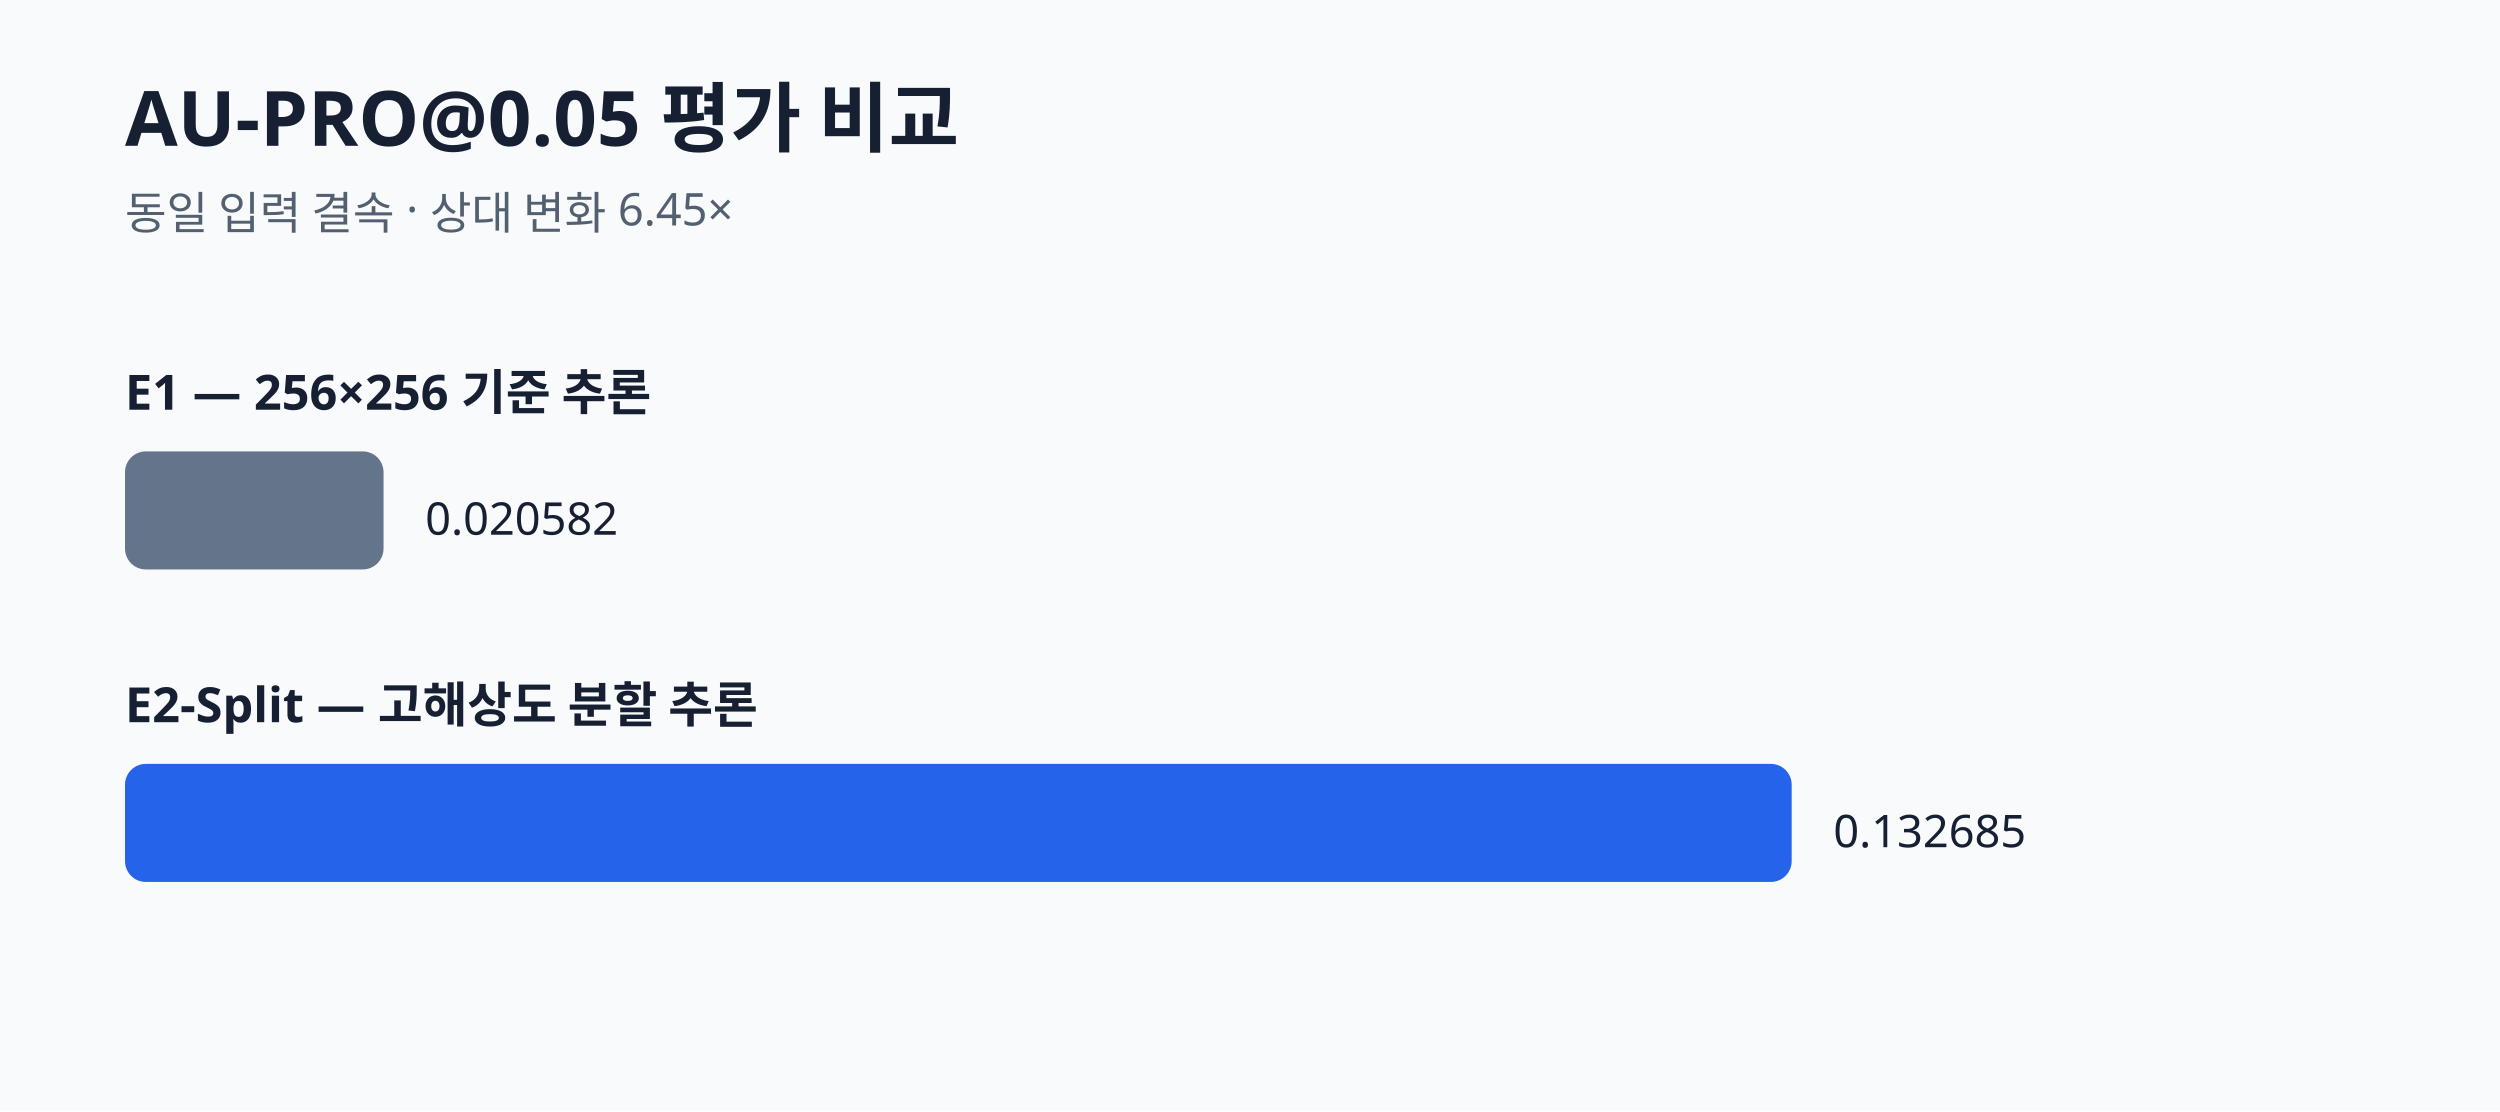
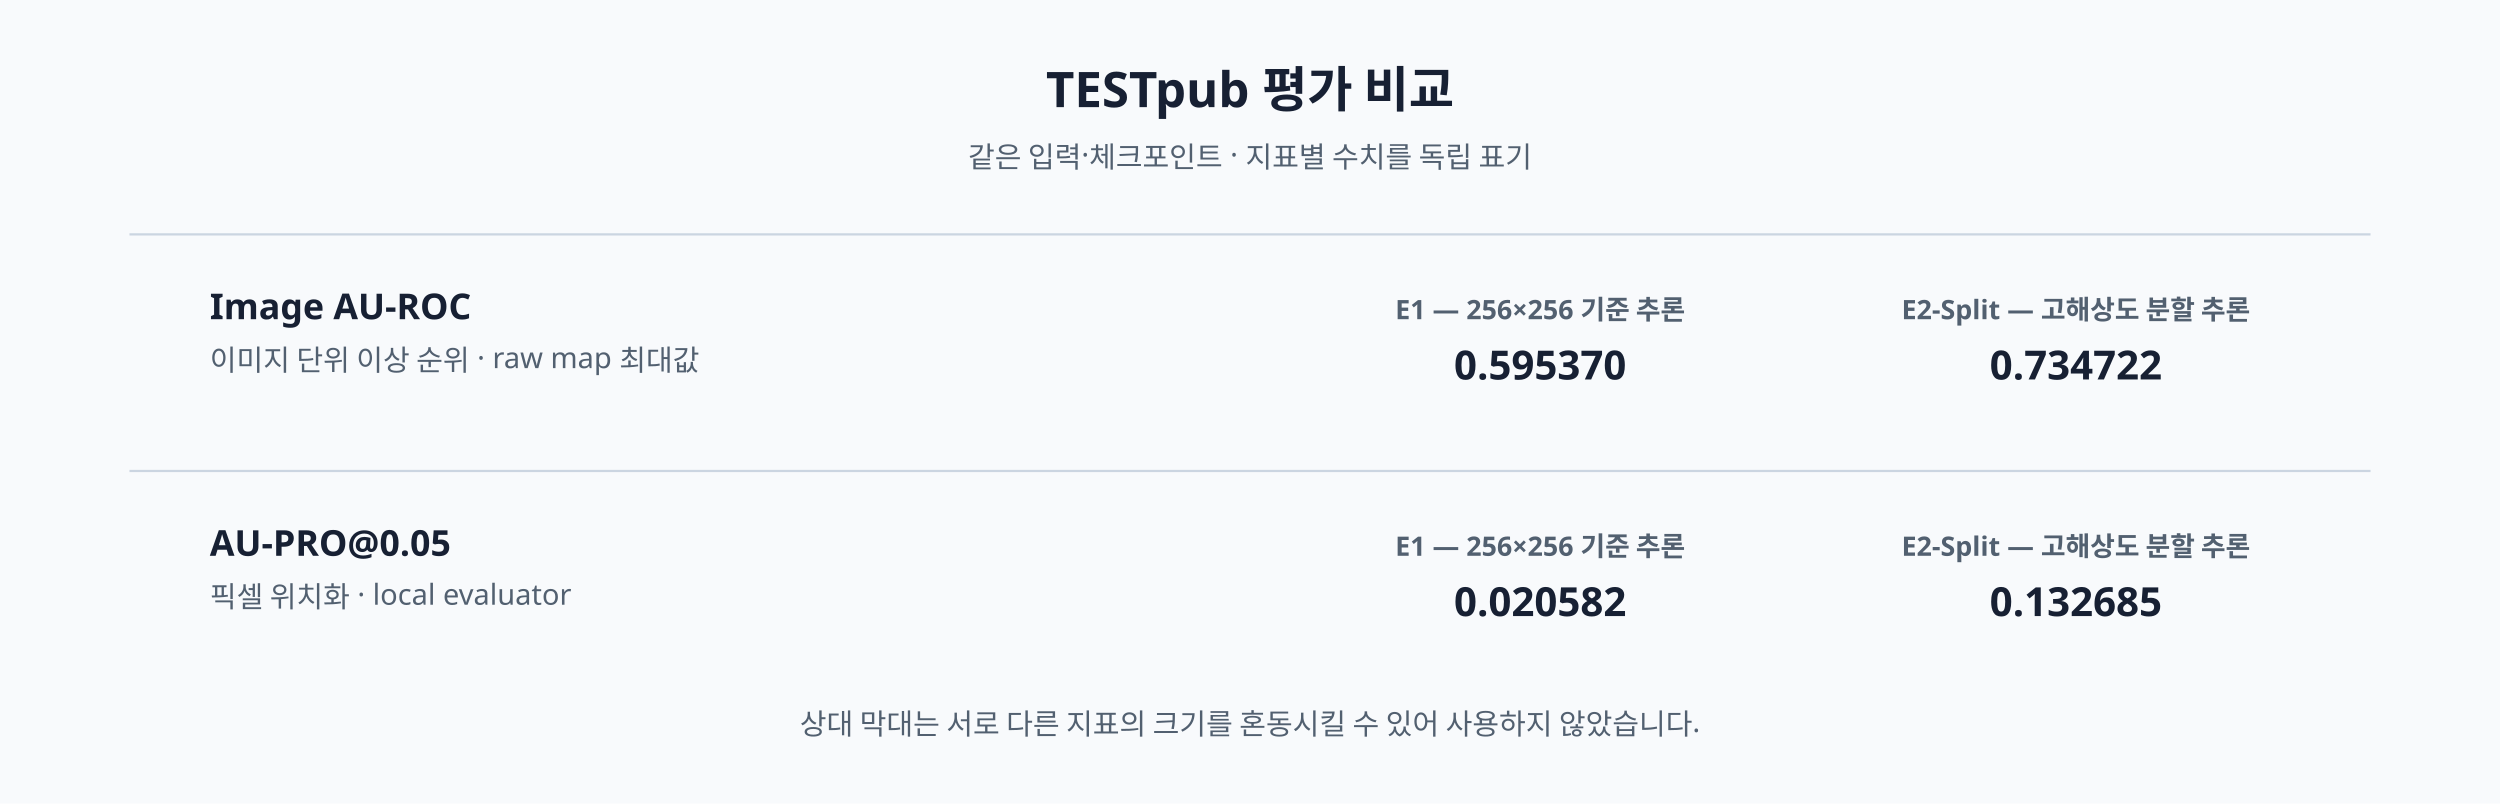
- <svg xmlns="http://www.w3.org/2000/svg" width="720" height="320" viewBox="0 0 720 320">
-   <style>text{font-family:system-ui,sans-serif;fill:#172033}.title{font-size:22px;font-weight:700}.sub{font-size:13px;fill:#526070}.label{font-size:14px;font-weight:600}.value{font-size:13px}</style>
+ <svg xmlns="http://www.w3.org/2000/svg" width="100%" height="360" viewBox="0 0 1120 360">
+   <style>text{font-family:system-ui,sans-serif;fill:#172033}.title{font-size:22px;font-weight:700}.sub{font-size:13px;fill:#526070}.metric{font-size:16px;font-weight:700}.label{font-size:12px;font-weight:600;fill:#526070}.value{font-size:18px;font-weight:700;font-variant-numeric:tabular-nums}</style>
  <rect width="100%" height="100%" fill="#f8fafc" />
-   <text x="36" y="42" class="title">AU-PRO@0.05 평가 비교</text>
-   <text x="36" y="66" class="sub">동일 입력 결속 · 상대 변화 6.45×</text>
-   <text x="36" y="118" class="label">E1 — 256×256 기준 추론</text>
-   <rect x="36" y="130" width="74.46" height="34" rx="6" fill="#64748b" />
-   <text x="122.46" y="154" class="value">0.020582</text>
-   <text x="36" y="208" class="label">E2-Split — 고해상도 분할 추론</text>
-   <rect x="36" y="220" width="480.00" height="34" rx="6" fill="#2563eb" />
-   <text x="528.00" y="244" class="value">0.132685</text>
+   <text x="560" y="48" class="title" text-anchor="middle">TESTpub 평가 비교</text>
+   <text x="560" y="75" class="sub" text-anchor="middle">같은 입력·체크포인트 · 지표별 수치를 독립 표기</text>
+   <line x1="58" y1="105" x2="1062" y2="105" stroke="#cbd5e1" />
+   <text x="94" y="143" class="metric">Image AU-ROC</text>
+   <text x="94" y="166" class="sub">이미지 단위 이상 순위 · raw map 최대값</text>
+   <text x="690" y="143" class="label" text-anchor="middle">E1 — 256×256 기준 추론</text>
+   <text x="690" y="170" class="value" text-anchor="middle">0.595370</text>
+   <text x="930" y="143" class="label" text-anchor="middle">E2-Split — 고해상도 분할 추론</text>
+   <text x="930" y="170" class="value" text-anchor="middle">0.734722</text>
+   <line x1="58" y1="211" x2="1062" y2="211" stroke="#cbd5e1" />
+   <text x="94" y="249" class="metric">AU-PRO@0.05</text>
+   <text x="94" y="272" class="sub">픽셀 위치화 · local evaluator</text>
+   <text x="690" y="249" class="label" text-anchor="middle">E1 — 256×256 기준 추론</text>
+   <text x="690" y="276" class="value" text-anchor="middle">0.020582</text>
+   <text x="930" y="249" class="label" text-anchor="middle">E2-Split — 고해상도 분할 추론</text>
+   <text x="930" y="276" class="value" text-anchor="middle">0.132685</text>
+   <text x="560" y="329" class="sub" text-anchor="middle">상대 막대는 서로 다른 지표의 크기를 혼동시킬 수 있어 사용하지 않았습니다.</text>
</svg>
